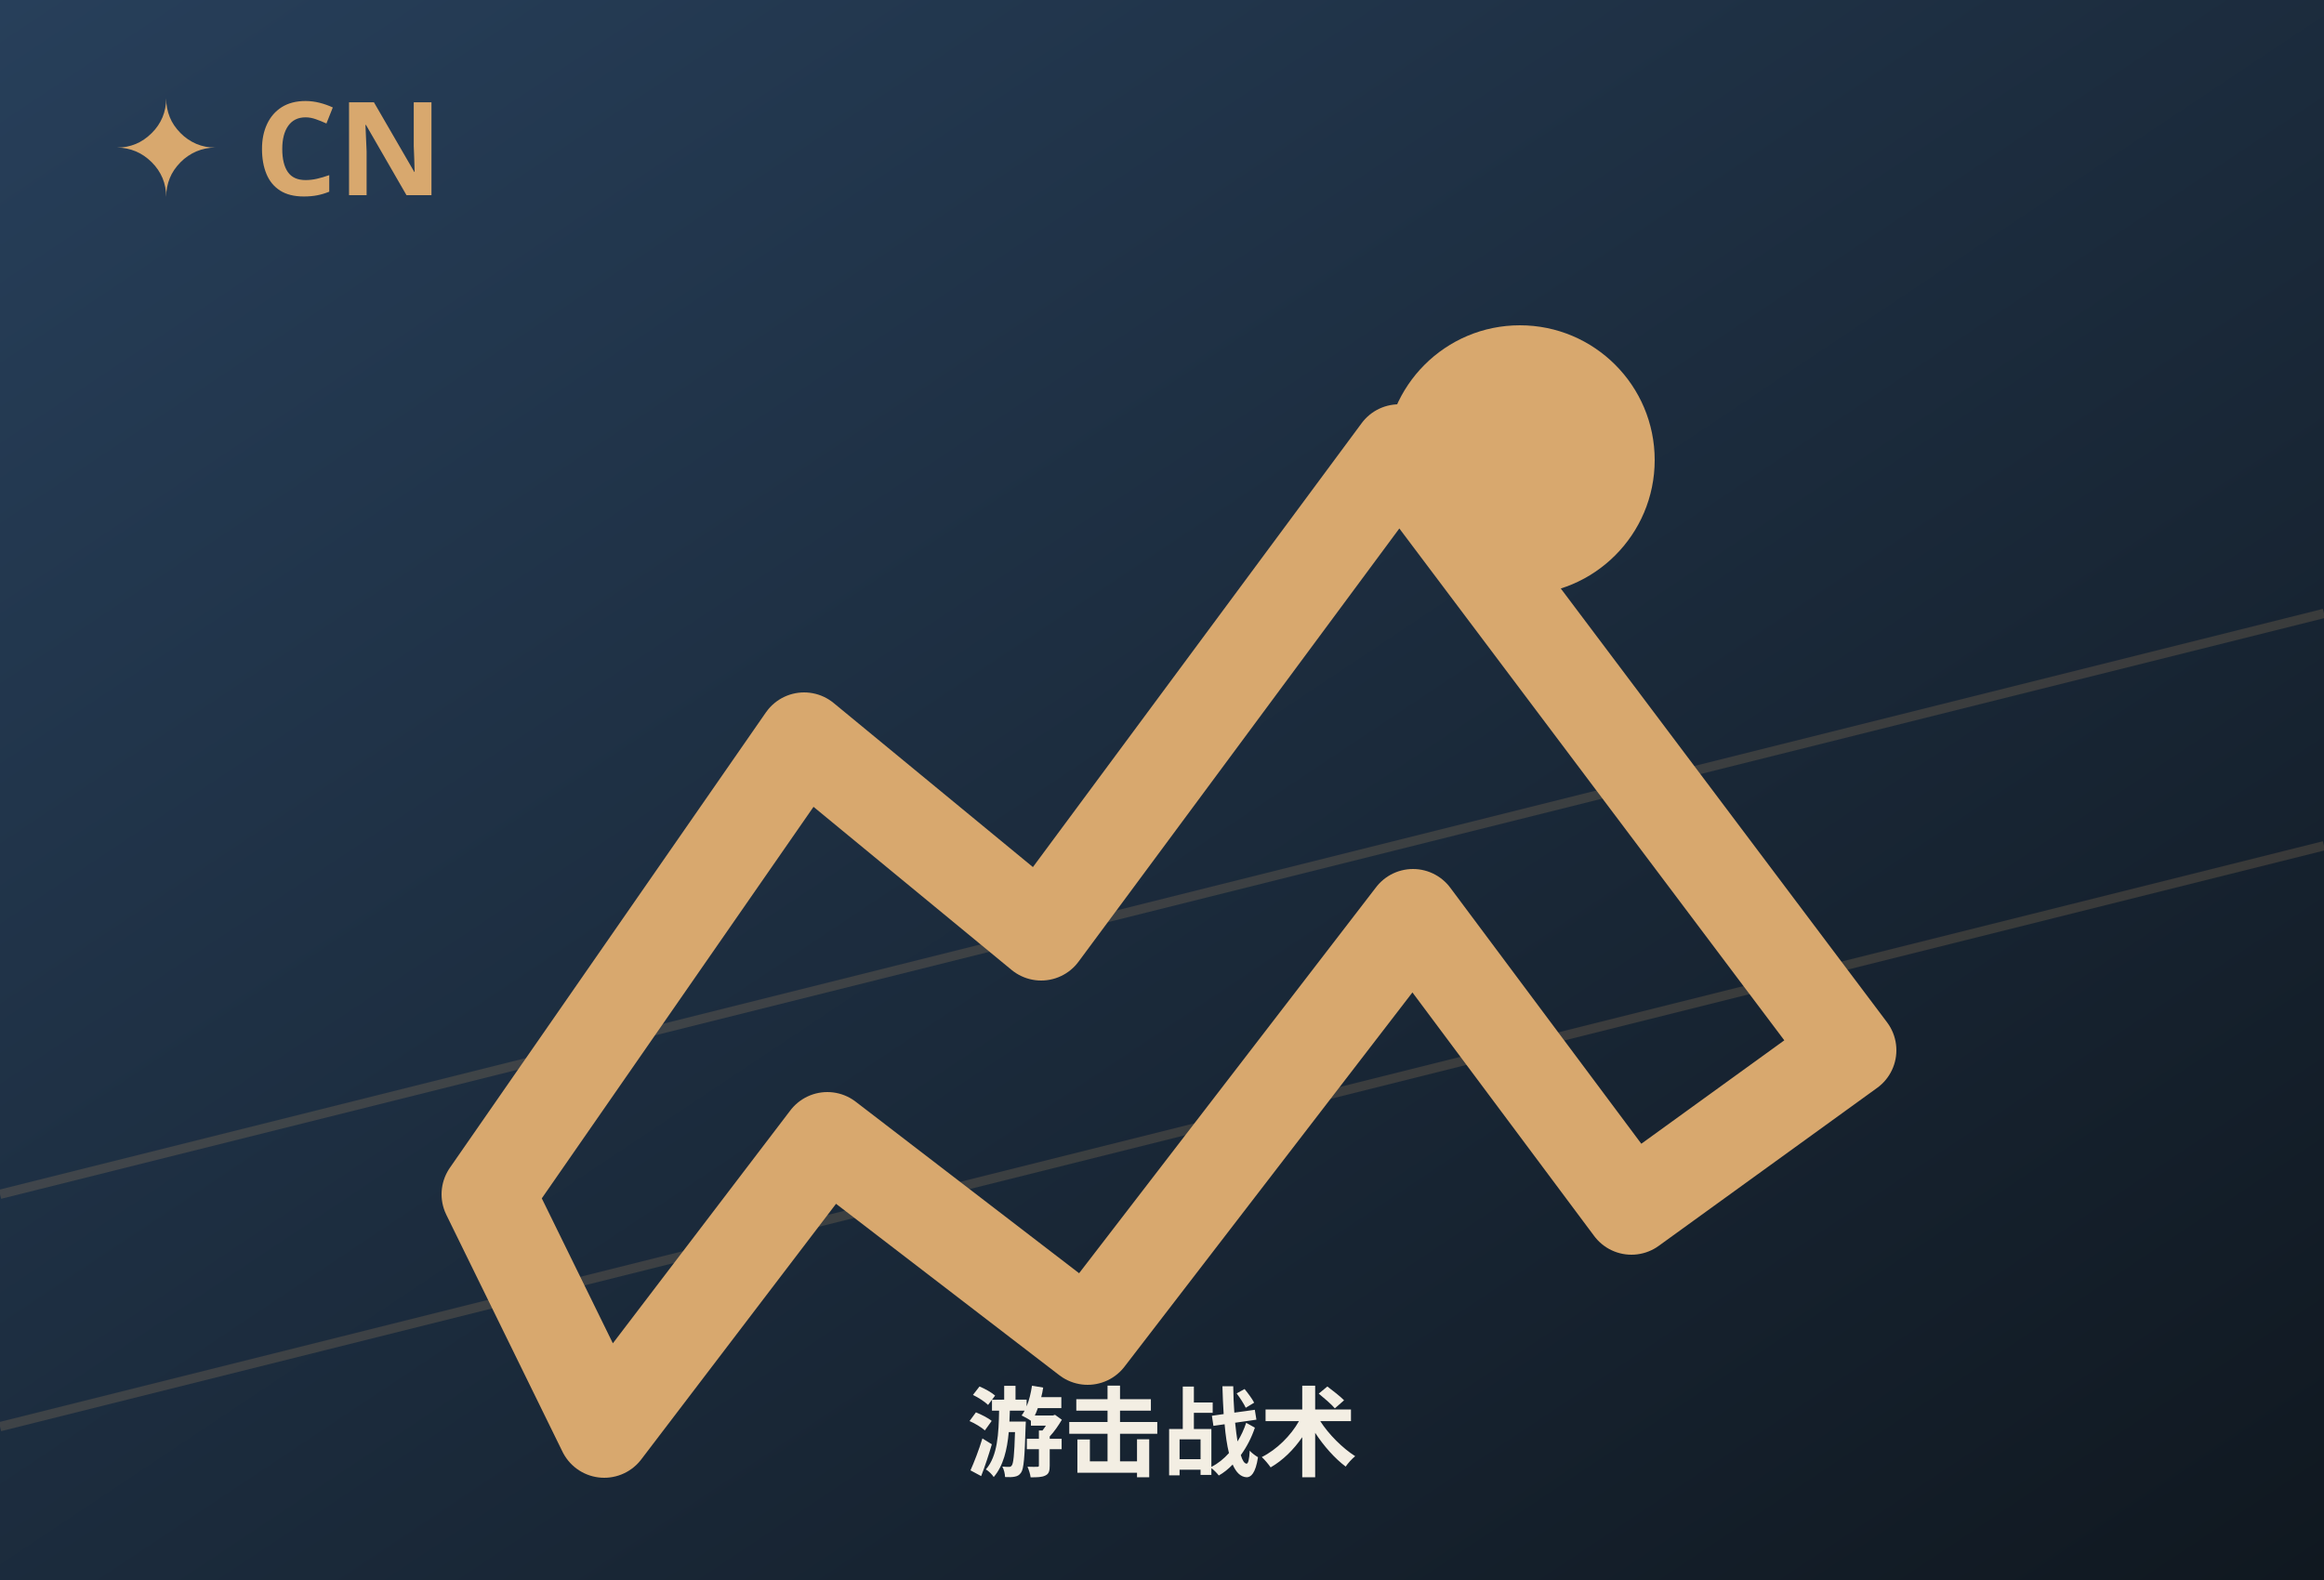
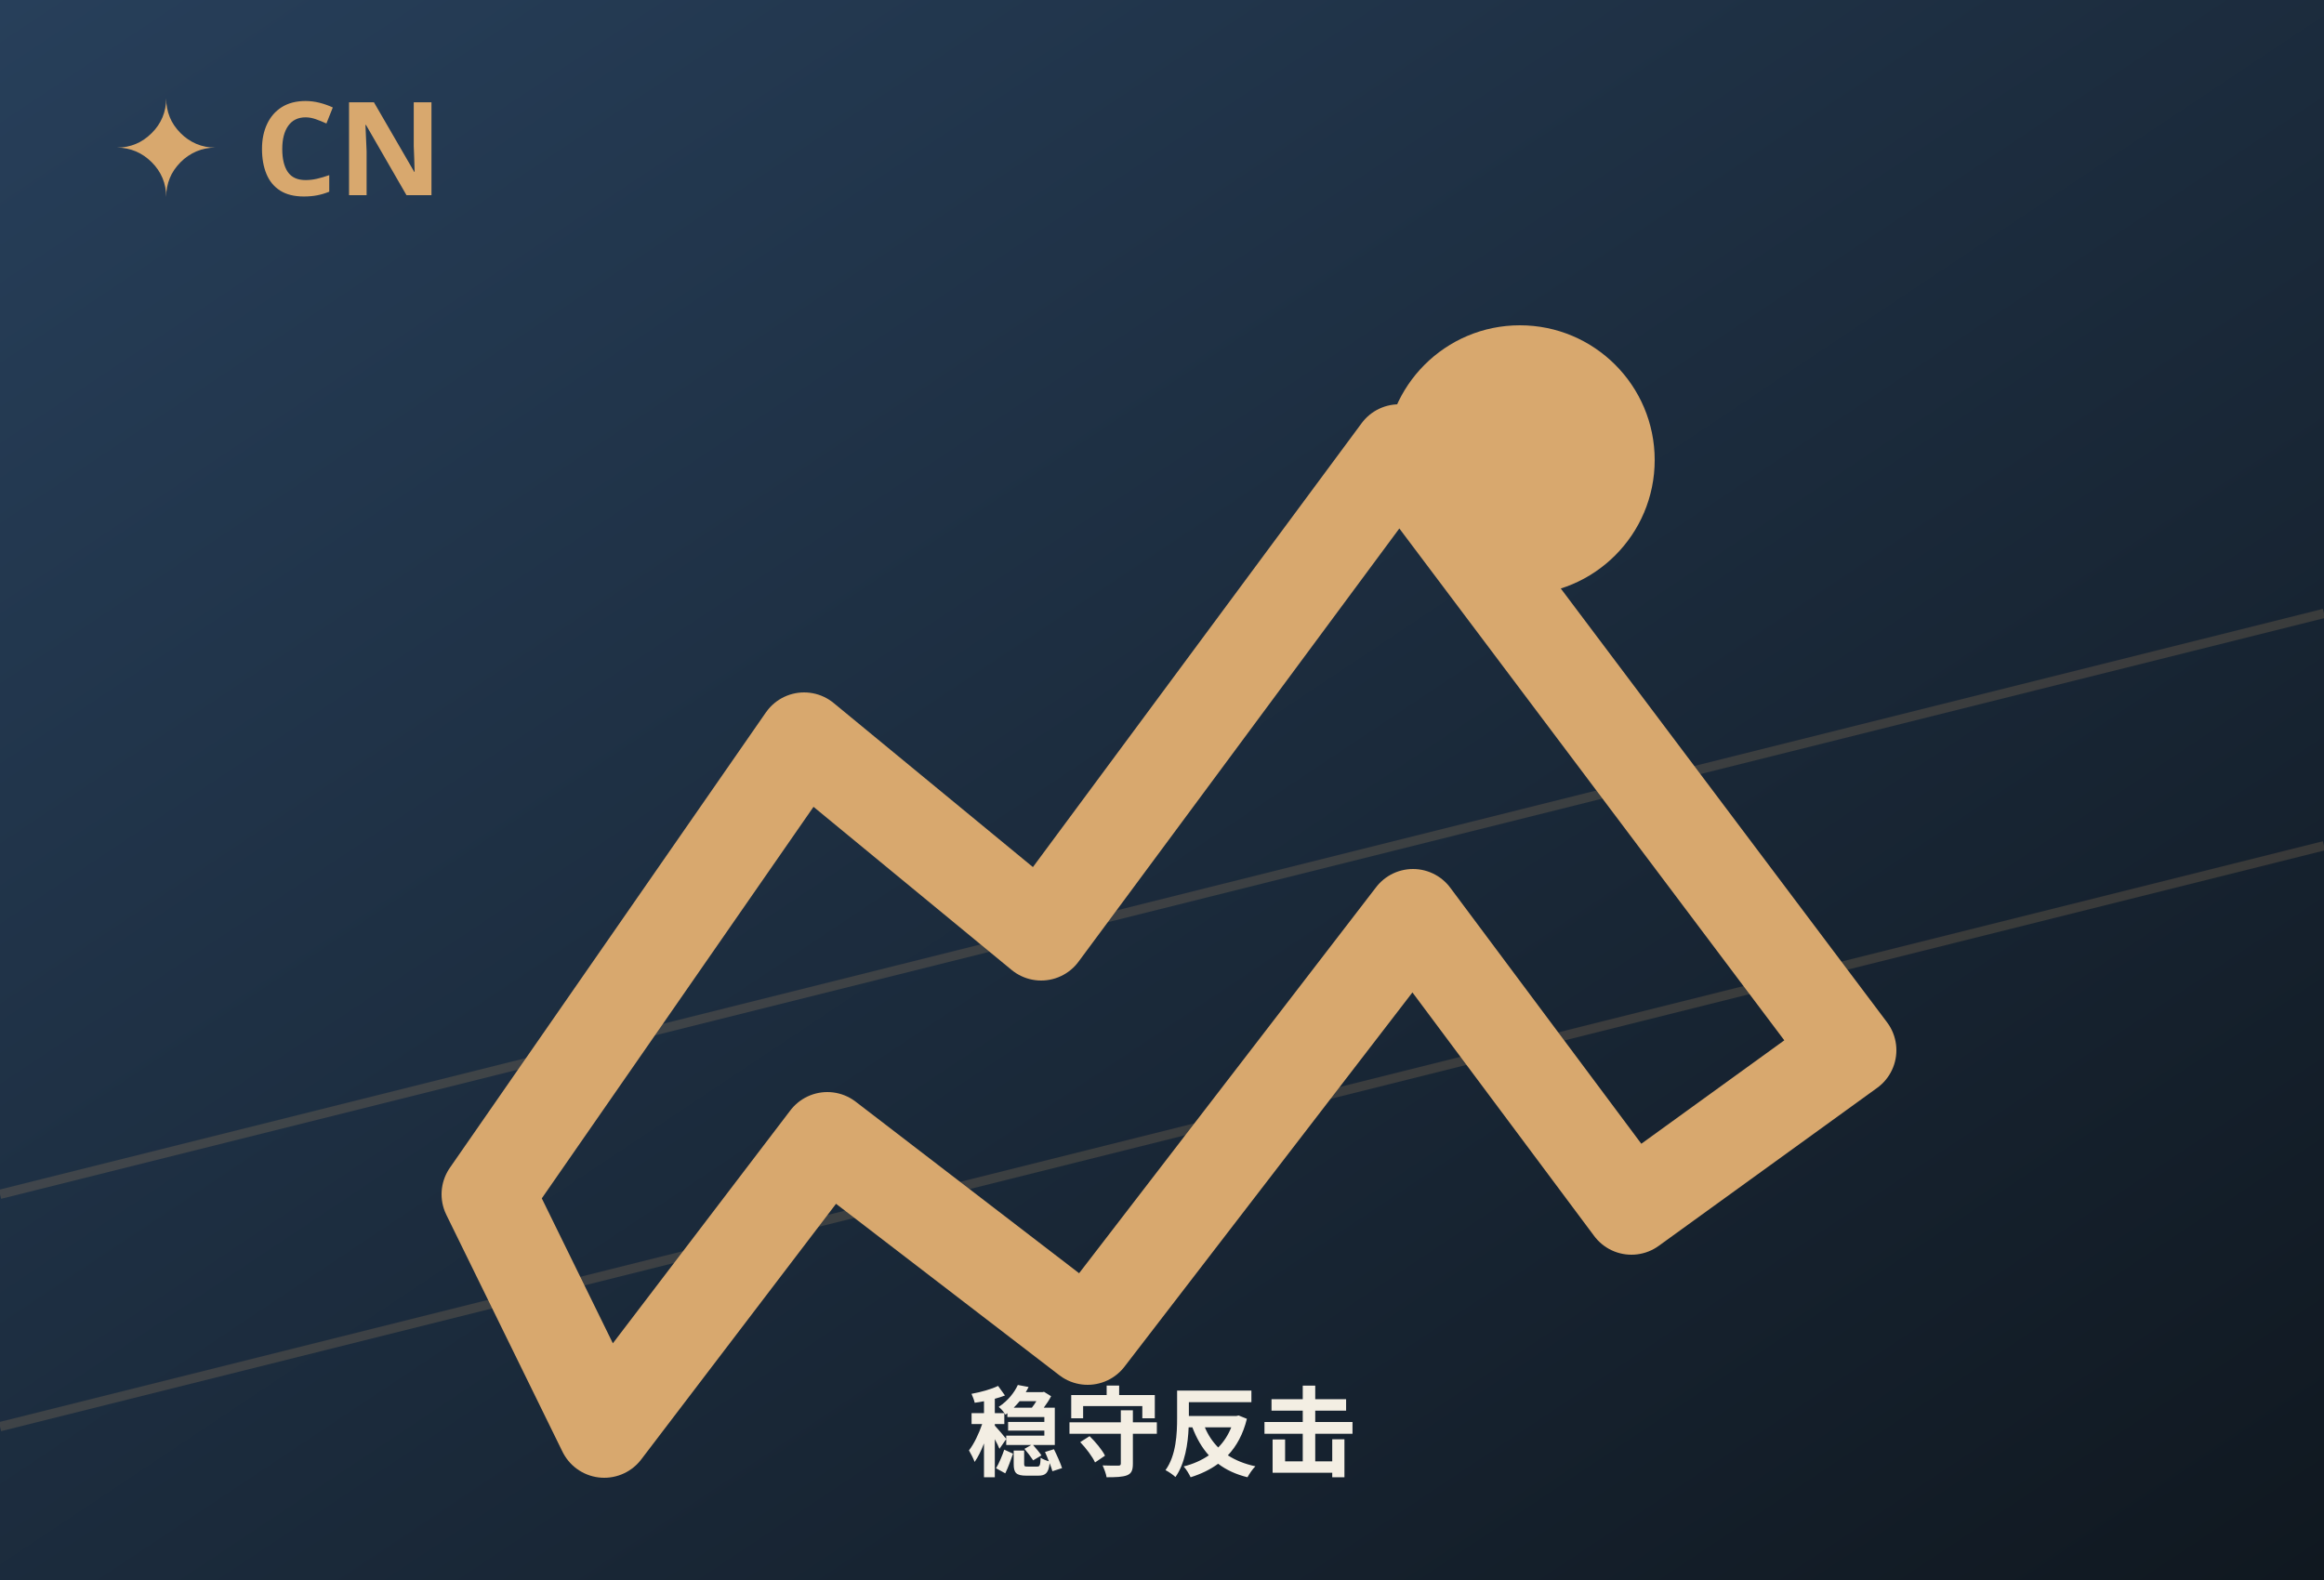
<svg xmlns="http://www.w3.org/2000/svg" viewBox="0 0 500 340">
  <defs>
    <linearGradient id="b" x2="1" y2="1">
      <stop stop-color="#273f5a" />
      <stop offset="1" stop-color="#101820" />
    </linearGradient>
  </defs>
  <rect width="500" height="340" fill="url(#b)" />
  <path d="M0 257L500 132M0 307L500 182" stroke="#d8a86e" stroke-opacity=".18" stroke-width="2" />
  <path d="M105 257l68-98 51 42 77-104 97 129-47 34-47-63-70 91-56-43-48 63z" fill="none" stroke="#d8a86e" stroke-width="20" stroke-linejoin="round" />
  <circle cx="327" cy="99" r="29" fill="#d8a86e" />
  <text x="24" y="42" fill="#d8a86e" font-family="sans-serif" font-size="28" font-weight="700">✦ CN</text>
-   <text x="250" y="316" text-anchor="middle" fill="#f3eee3" font-family="sans-serif" font-size="21" font-weight="700">游击战术</text>
+   <text x="250" y="316" text-anchor="middle" fill="#f3eee3" font-family="sans-serif" font-size="21" font-weight="700">稳守反击</text>
</svg>
